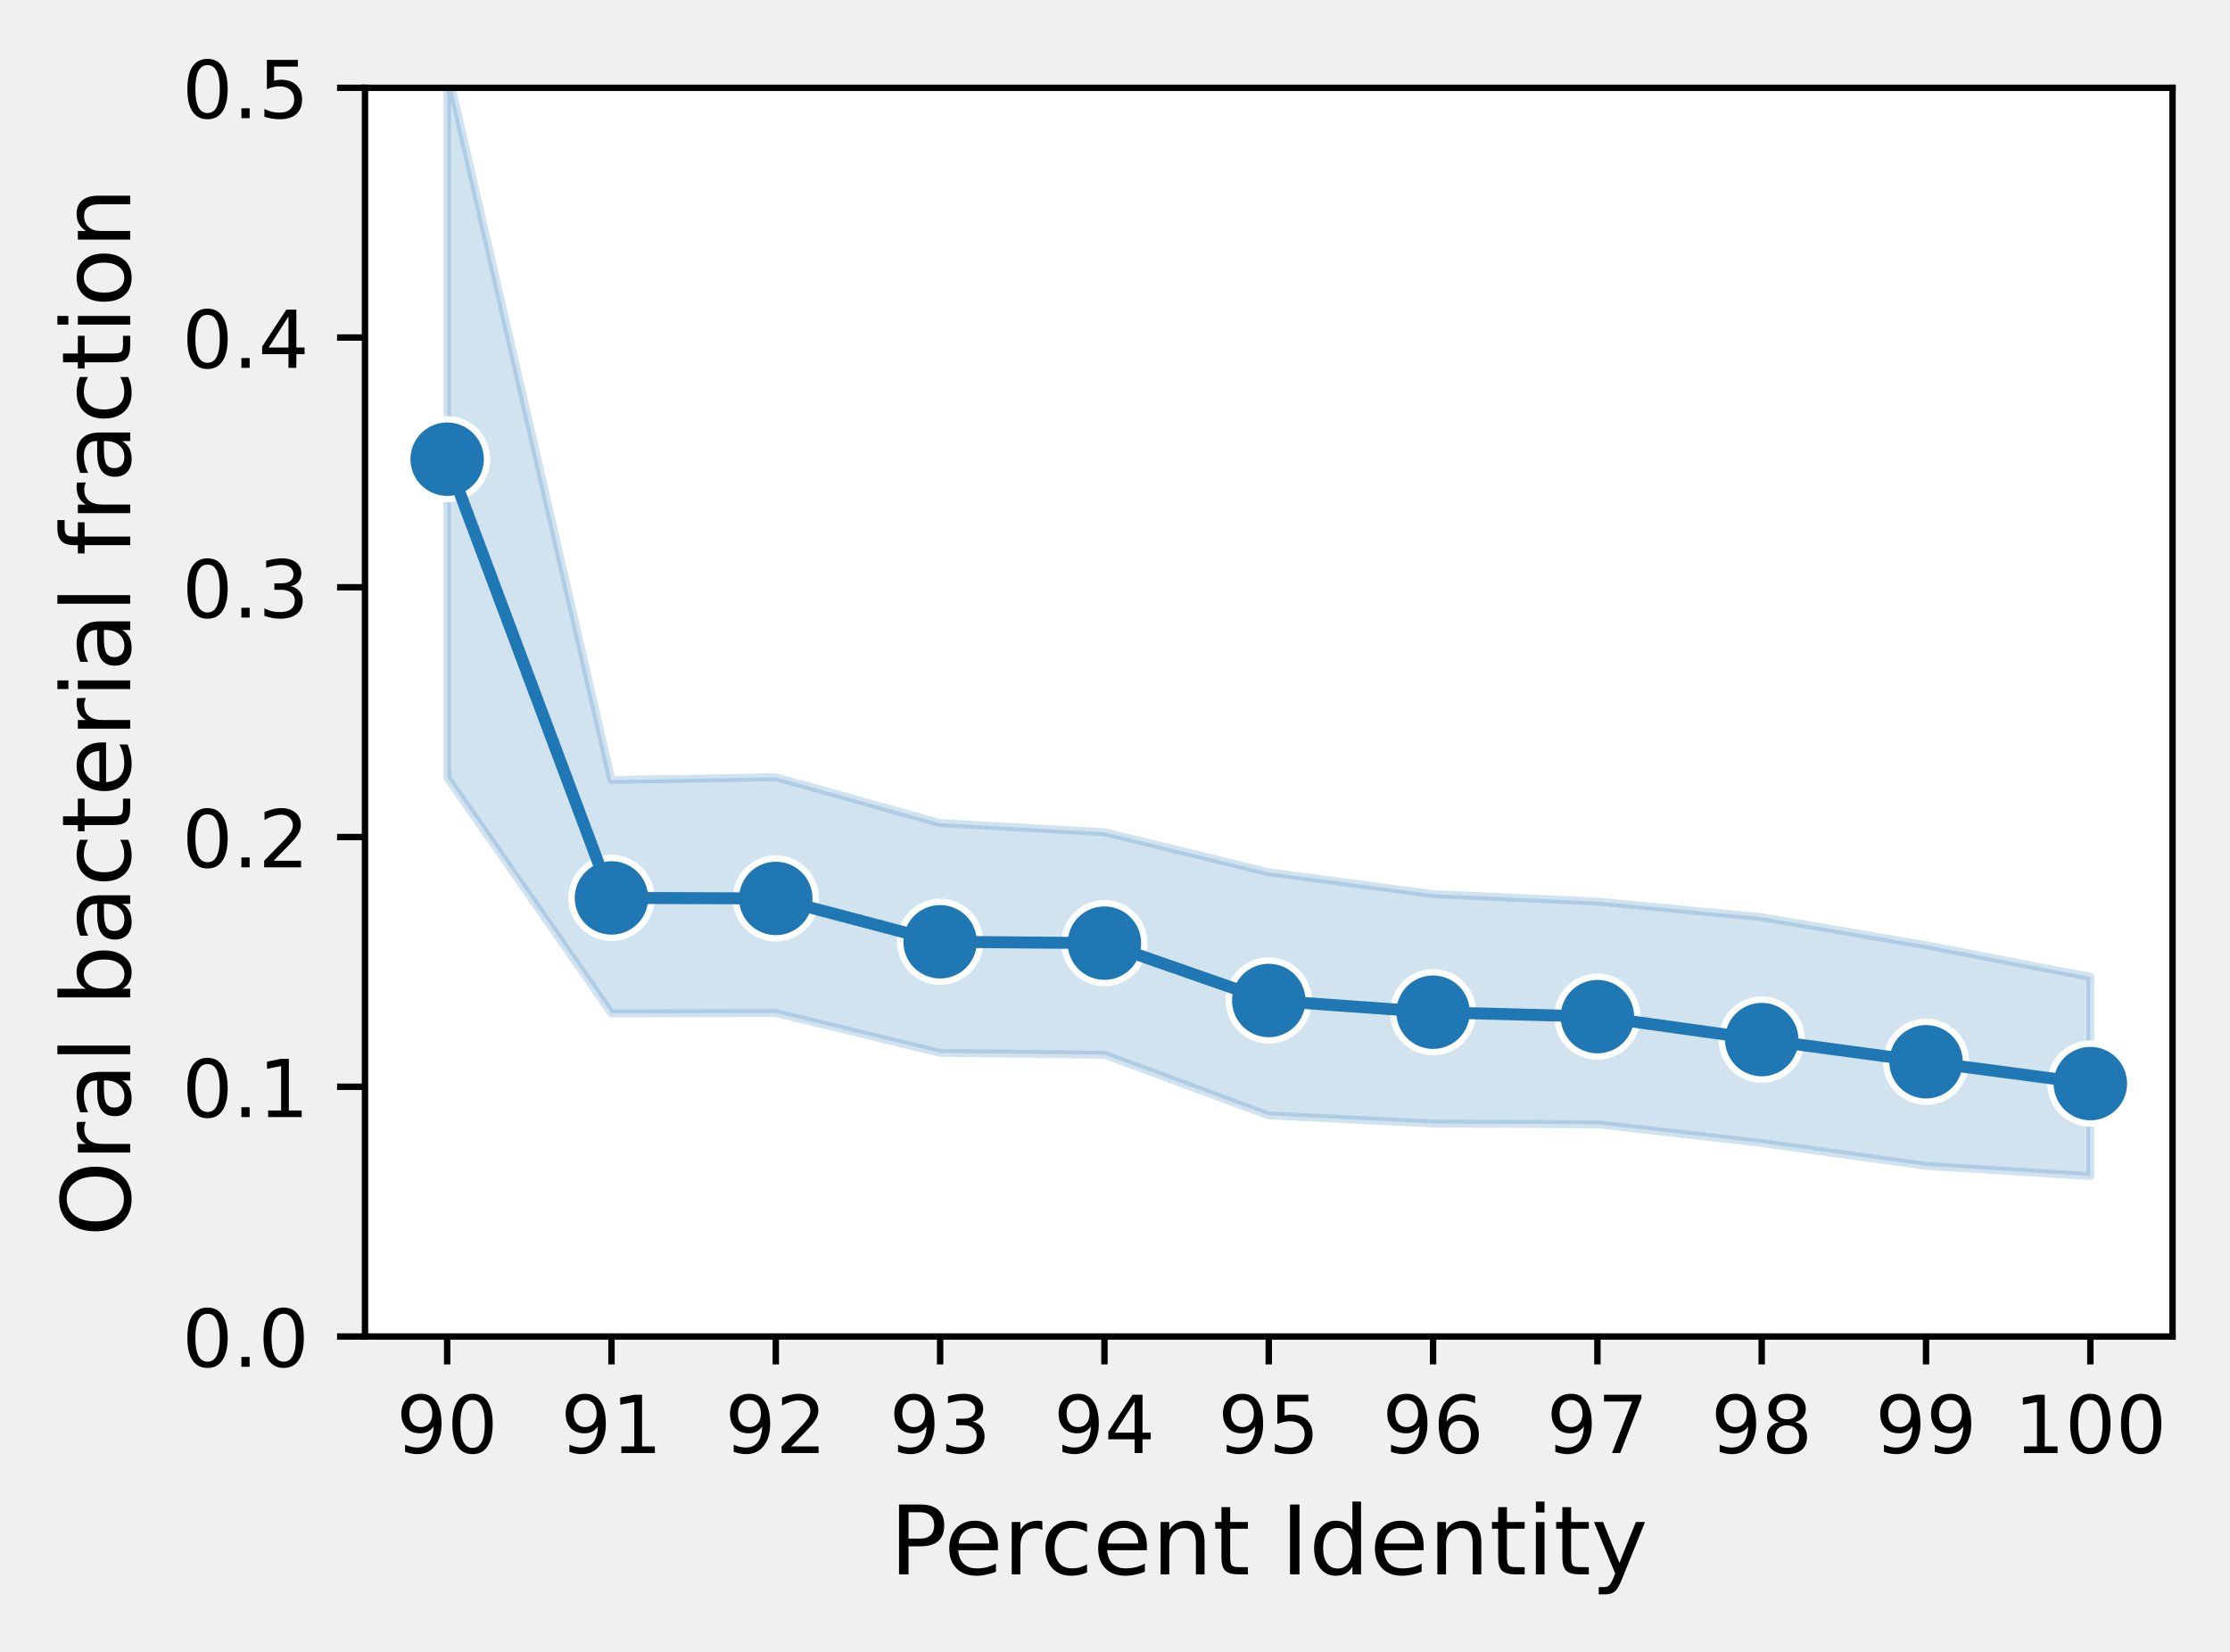
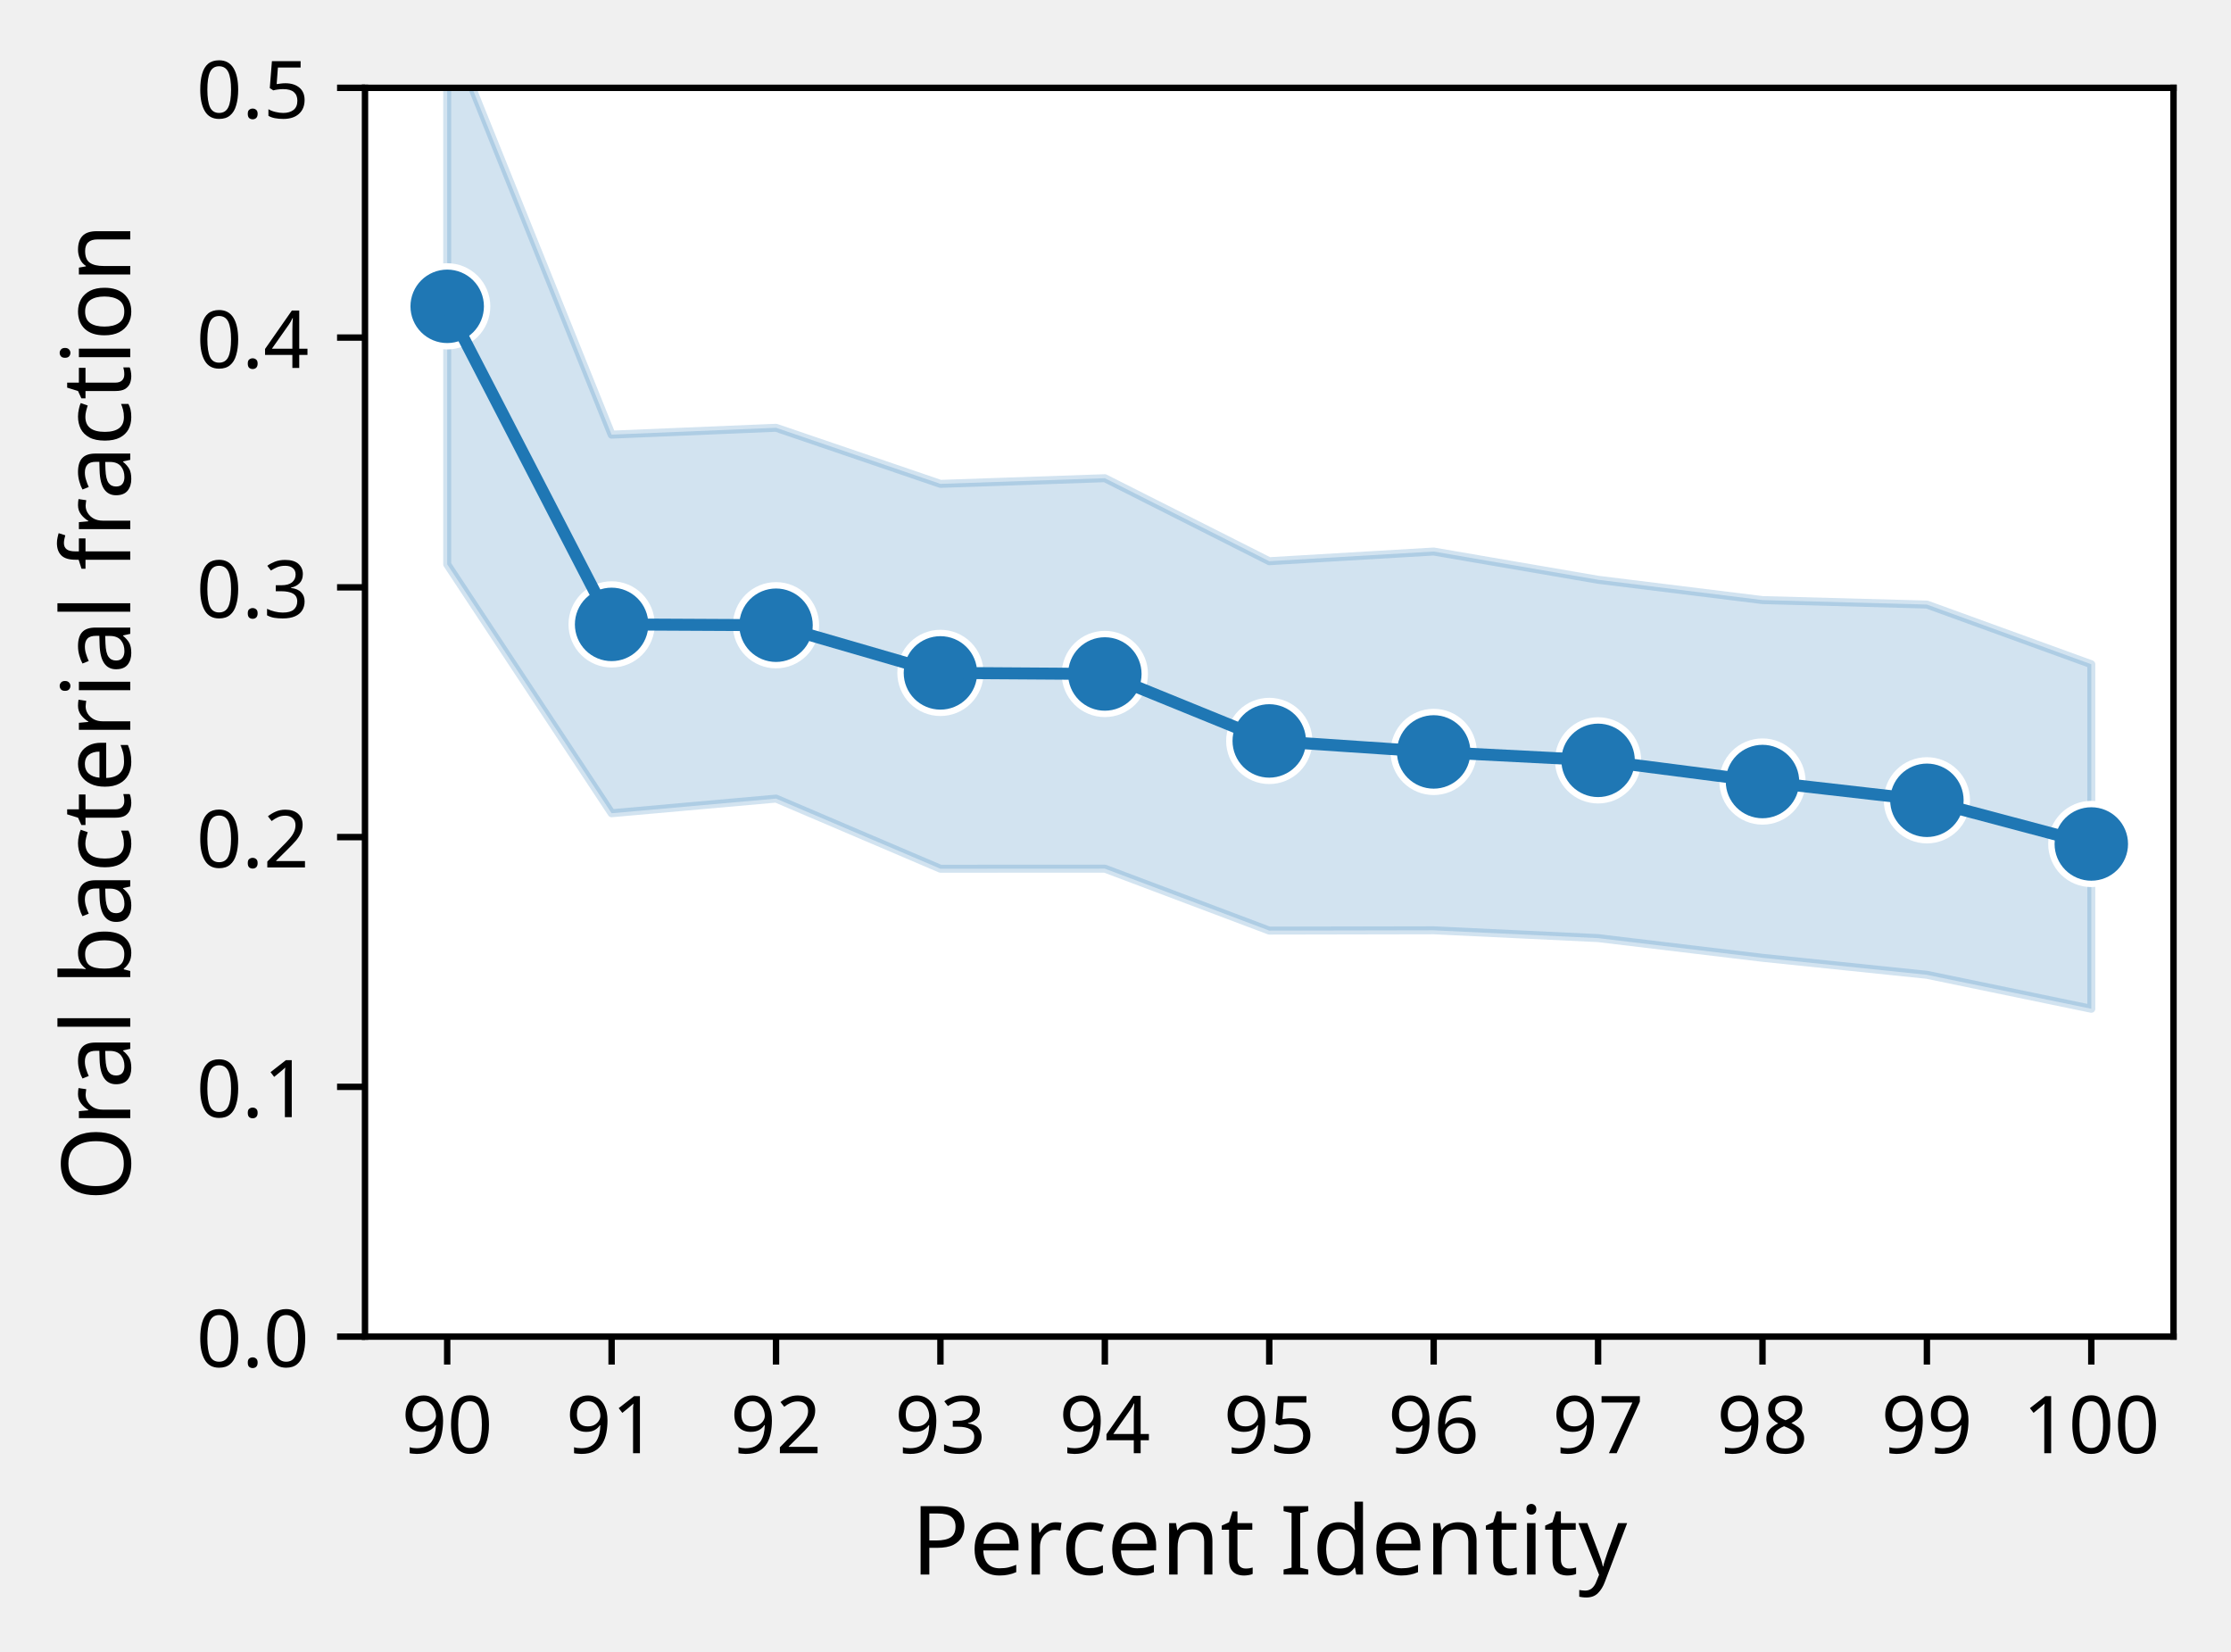
- <svg xmlns="http://www.w3.org/2000/svg" xmlns:xlink="http://www.w3.org/1999/xlink" height="206.891pt" version="1.1" viewBox="0 0 279.317 206.891" width="279.317pt">
+ <svg xmlns="http://www.w3.org/2000/svg" xmlns:xlink="http://www.w3.org/1999/xlink" width="279.442pt" height="206.891pt" viewBox="0 0 279.442 206.891" version="1.1">
  <defs>
-     <style type="text/css">*{stroke-linecap:butt;stroke-linejoin:round;}</style>
+     <style type="text/css">*{stroke-linejoin: round; stroke-linecap: butt}</style>
  </defs>
  <g id="figure_1">
    <g id="patch_1">
-       <path d="M 0 206.891  L 279.317 206.891  L 279.317 0  L 0 0  z " style="fill:none;" />
+       <path d="M 0 206.891  L 279.442 206.891  L 279.442 0  L 0 0  L 0 206.891  z " style="fill: none" />
    </g>
    <g id="axes_1">
      <g id="patch_2">
-         <path d="M 45.717 167.399  L 272.117 167.399  L 272.117 10.999  L 45.717 10.999  z " style="fill:#ffffff;" />
+         <path d="M 45.717 167.399  L 272.242 167.399  L 272.242 10.999  L 45.717 10.999  z " style="fill: #ffffff" />
      </g>
      <g id="PolyCollection_1">
        <defs>
-           <path d="M 56.008 -198.399  L 56.008 -109.517  L 76.59 -79.965  L 97.171 -80.007  L 117.753 -75.017  L 138.335 -74.787  L 158.917 -67.182  L 179.499 -66.164  L 200.081 -66.074  L 220.662 -63.721  L 241.244 -60.863  L 261.826 -59.582  L 261.826 -84.527  L 261.826 -84.527  L 241.244 -88.5  L 220.662 -92.013  L 200.081 -93.967  L 179.499 -94.898  L 158.917 -97.63  L 138.335 -102.652  L 117.753 -103.792  L 97.171 -109.54  L 76.59 -109.184  L 56.008 -198.399  z " id="m572389ac5e" style="stroke:#1f77b4;stroke-opacity:0.2;" />
+           <path id="m47734a6076" d="M 56.013 -203.664  L 56.013 -136.214  L 76.607 -105.039  L 97.2 -106.874  L 117.793 -98.088  L 138.386 -98.099  L 158.979 -90.341  L 179.573 -90.38  L 200.166 -89.401  L 220.759 -86.934  L 241.352 -84.806  L 261.945 -80.549  L 261.945 -123.698  L 261.945 -123.698  L 241.352 -131.175  L 220.759 -131.736  L 200.166 -134.279  L 179.573 -137.817  L 158.979 -136.604  L 138.386 -147.001  L 117.793 -146.29  L 97.2 -153.316  L 76.607 -152.456  L 56.013 -203.664  z " style="stroke: #1f77b4; stroke-opacity: 0.2" />
        </defs>
-         <g clip-path="url(#p0bf266395c)">
-           <use style="fill:#1f77b4;fill-opacity:0.2;stroke:#1f77b4;stroke-opacity:0.2;" x="0" xlink:href="#m572389ac5e" y="206.891" />
+         <g clip-path="url(#p29b7acedc8)">
+           <use xlink:href="#m47734a6076" x="0" y="206.891" style="fill: #1f77b4; fill-opacity: 0.2; stroke: #1f77b4; stroke-opacity: 0.2" />
        </g>
      </g>
      <g id="PathCollection_1">
        <defs>
-           <path d="M 0 5  C 1.326 5 2.598 4.473 3.536 3.536  C 4.473 2.598 5 1.326 5 0  C 5 -1.326 4.473 -2.598 3.536 -3.536  C 2.598 -4.473 1.326 -5 0 -5  C -1.326 -5 -2.598 -4.473 -3.536 -3.536  C -4.473 -2.598 -5 -1.326 -5 0  C -5 1.326 -4.473 2.598 -3.536 3.536  C -2.598 4.473 -1.326 5 0 5  z " id="m7dba643c91" style="stroke:#ffffff;stroke-width:0.8;" />
+           <path id="m2f03d29649" d="M 0 5  C 1.326 5 2.598 4.473 3.536 3.536  C 4.473 2.598 5 1.326 5 0  C 5 -1.326 4.473 -2.598 3.536 -3.536  C 2.598 -4.473 1.326 -5 0 -5  C -1.326 -5 -2.598 -4.473 -3.536 -3.536  C -4.473 -2.598 -5 -1.326 -5 0  C -5 1.326 -4.473 2.598 -3.536 3.536  C -2.598 4.473 -1.326 5 0 5  z " style="stroke: #ffffff; stroke-width: 0.8" />
        </defs>
-         <g clip-path="url(#p0bf266395c)">
-           <use style="fill:#1f77b4;stroke:#ffffff;stroke-width:0.8;" x="56.008" xlink:href="#m7dba643c91" y="57.514" />
-           <use style="fill:#1f77b4;stroke:#ffffff;stroke-width:0.8;" x="76.59" xlink:href="#m7dba643c91" y="112.466" />
-           <use style="fill:#1f77b4;stroke:#ffffff;stroke-width:0.8;" x="97.171" xlink:href="#m7dba643c91" y="112.531" />
-           <use style="fill:#1f77b4;stroke:#ffffff;stroke-width:0.8;" x="117.753" xlink:href="#m7dba643c91" y="117.961" />
-           <use style="fill:#1f77b4;stroke:#ffffff;stroke-width:0.8;" x="138.335" xlink:href="#m7dba643c91" y="118.13" />
-           <use style="fill:#1f77b4;stroke:#ffffff;stroke-width:0.8;" x="158.917" xlink:href="#m7dba643c91" y="125.316" />
-           <use style="fill:#1f77b4;stroke:#ffffff;stroke-width:0.8;" x="179.499" xlink:href="#m7dba643c91" y="126.782" />
-           <use style="fill:#1f77b4;stroke:#ffffff;stroke-width:0.8;" x="200.081" xlink:href="#m7dba643c91" y="127.336" />
-           <use style="fill:#1f77b4;stroke:#ffffff;stroke-width:0.8;" x="220.662" xlink:href="#m7dba643c91" y="130.213" />
-           <use style="fill:#1f77b4;stroke:#ffffff;stroke-width:0.8;" x="241.244" xlink:href="#m7dba643c91" y="132.99" />
-           <use style="fill:#1f77b4;stroke:#ffffff;stroke-width:0.8;" x="261.826" xlink:href="#m7dba643c91" y="135.721" />
+         <g clip-path="url(#p29b7acedc8)">
+           <use xlink:href="#m2f03d29649" x="56.013" y="38.365" style="fill: #1f77b4; stroke: #ffffff; stroke-width: 0.8" />
+           <use xlink:href="#m2f03d29649" x="76.607" y="78.2" style="fill: #1f77b4; stroke: #ffffff; stroke-width: 0.8" />
+           <use xlink:href="#m2f03d29649" x="97.2" y="78.304" style="fill: #1f77b4; stroke: #ffffff; stroke-width: 0.8" />
+           <use xlink:href="#m2f03d29649" x="117.793" y="84.275" style="fill: #1f77b4; stroke: #ffffff; stroke-width: 0.8" />
+           <use xlink:href="#m2f03d29649" x="138.386" y="84.409" style="fill: #1f77b4; stroke: #ffffff; stroke-width: 0.8" />
+           <use xlink:href="#m2f03d29649" x="158.979" y="92.795" style="fill: #1f77b4; stroke: #ffffff; stroke-width: 0.8" />
+           <use xlink:href="#m2f03d29649" x="179.573" y="94.173" style="fill: #1f77b4; stroke: #ffffff; stroke-width: 0.8" />
+           <use xlink:href="#m2f03d29649" x="200.166" y="95.228" style="fill: #1f77b4; stroke: #ffffff; stroke-width: 0.8" />
+           <use xlink:href="#m2f03d29649" x="220.759" y="97.88" style="fill: #1f77b4; stroke: #ffffff; stroke-width: 0.8" />
+           <use xlink:href="#m2f03d29649" x="241.352" y="100.231" style="fill: #1f77b4; stroke: #ffffff; stroke-width: 0.8" />
+           <use xlink:href="#m2f03d29649" x="261.945" y="105.701" style="fill: #1f77b4; stroke: #ffffff; stroke-width: 0.8" />
        </g>
      </g>
      <g id="matplotlib.axis_1">
        <g id="xtick_1">
          <g id="line2d_1">
            <defs>
-               <path d="M 0 0  L 0 3.5  " id="m4b182b4787" style="stroke:#000000;stroke-width:0.8;" />
+               <path id="m6314274cd6" d="M 0 0  L 0 3.5  " style="stroke: #000000; stroke-width: 0.8" />
            </defs>
            <g>
-               <use style="stroke:#000000;stroke-width:0.8;" x="56.008" xlink:href="#m4b182b4787" y="167.399" />
+               <use xlink:href="#m6314274cd6" x="56.013" y="167.399" style="stroke: #000000; stroke-width: 0.8" />
            </g>
          </g>
          <g id="text_1">
-             <text style="font-family:DejaVu Sans;font-size:10px;font-stretch:normal;font-style:normal;font-weight:normal;text-anchor:middle;" transform="rotate(-0, 56.00778, 181.9977)" x="56.008" y="181.998">90</text>
+             <text style="font: 10px 'sans-serif'; text-anchor: middle" x="56.013" y="181.998" transform="rotate(-0, 56.01347, 181.9977)">90</text>
          </g>
        </g>
        <g id="xtick_2">
          <g id="line2d_2">
            <g>
-               <use style="stroke:#000000;stroke-width:0.8;" x="76.59" xlink:href="#m4b182b4787" y="167.399" />
+               <use xlink:href="#m6314274cd6" x="76.607" y="167.399" style="stroke: #000000; stroke-width: 0.8" />
            </g>
          </g>
          <g id="text_2">
-             <text style="font-family:DejaVu Sans;font-size:10px;font-stretch:normal;font-style:normal;font-weight:normal;text-anchor:middle;" transform="rotate(-0, 76.5896, 181.9977)" x="76.59" y="181.998">91</text>
+             <text style="font: 10px 'sans-serif'; text-anchor: middle" x="76.607" y="181.998" transform="rotate(-0, 76.60665, 181.9977)">91</text>
          </g>
        </g>
        <g id="xtick_3">
          <g id="line2d_3">
            <g>
-               <use style="stroke:#000000;stroke-width:0.8;" x="97.171" xlink:href="#m4b182b4787" y="167.399" />
+               <use xlink:href="#m6314274cd6" x="97.2" y="167.399" style="stroke: #000000; stroke-width: 0.8" />
            </g>
          </g>
          <g id="text_3">
-             <text style="font-family:DejaVu Sans;font-size:10px;font-stretch:normal;font-style:normal;font-weight:normal;text-anchor:middle;" transform="rotate(-0, 97.17142, 181.9977)" x="97.171" y="181.998">92</text>
+             <text style="font: 10px 'sans-serif'; text-anchor: middle" x="97.2" y="181.998" transform="rotate(-0, 97.19983, 181.9977)">92</text>
          </g>
        </g>
        <g id="xtick_4">
          <g id="line2d_4">
            <g>
-               <use style="stroke:#000000;stroke-width:0.8;" x="117.753" xlink:href="#m4b182b4787" y="167.399" />
+               <use xlink:href="#m6314274cd6" x="117.793" y="167.399" style="stroke: #000000; stroke-width: 0.8" />
            </g>
          </g>
          <g id="text_4">
-             <text style="font-family:DejaVu Sans;font-size:10px;font-stretch:normal;font-style:normal;font-weight:normal;text-anchor:middle;" transform="rotate(-0, 117.7532, 181.9977)" x="117.753" y="181.998">93</text>
+             <text style="font: 10px 'sans-serif'; text-anchor: middle" x="117.793" y="181.998" transform="rotate(-0, 117.793, 181.9977)">93</text>
          </g>
        </g>
        <g id="xtick_5">
          <g id="line2d_5">
            <g>
-               <use style="stroke:#000000;stroke-width:0.8;" x="138.335" xlink:href="#m4b182b4787" y="167.399" />
+               <use xlink:href="#m6314274cd6" x="138.386" y="167.399" style="stroke: #000000; stroke-width: 0.8" />
            </g>
          </g>
          <g id="text_5">
-             <text style="font-family:DejaVu Sans;font-size:10px;font-stretch:normal;font-style:normal;font-weight:normal;text-anchor:middle;" transform="rotate(-0, 138.3351, 181.9977)" x="138.335" y="181.998">94</text>
+             <text style="font: 10px 'sans-serif'; text-anchor: middle" x="138.386" y="181.998" transform="rotate(-0, 138.3862, 181.9977)">94</text>
          </g>
        </g>
        <g id="xtick_6">
          <g id="line2d_6">
            <g>
-               <use style="stroke:#000000;stroke-width:0.8;" x="158.917" xlink:href="#m4b182b4787" y="167.399" />
+               <use xlink:href="#m6314274cd6" x="158.979" y="167.399" style="stroke: #000000; stroke-width: 0.8" />
            </g>
          </g>
          <g id="text_6">
-             <text style="font-family:DejaVu Sans;font-size:10px;font-stretch:normal;font-style:normal;font-weight:normal;text-anchor:middle;" transform="rotate(-0, 158.9169, 181.9977)" x="158.917" y="181.998">95</text>
+             <text style="font: 10px 'sans-serif'; text-anchor: middle" x="158.979" y="181.998" transform="rotate(-0, 158.9794, 181.9977)">95</text>
          </g>
        </g>
        <g id="xtick_7">
          <g id="line2d_7">
            <g>
-               <use style="stroke:#000000;stroke-width:0.8;" x="179.499" xlink:href="#m4b182b4787" y="167.399" />
+               <use xlink:href="#m6314274cd6" x="179.573" y="167.399" style="stroke: #000000; stroke-width: 0.8" />
            </g>
          </g>
          <g id="text_7">
-             <text style="font-family:DejaVu Sans;font-size:10px;font-stretch:normal;font-style:normal;font-weight:normal;text-anchor:middle;" transform="rotate(-0, 179.4987, 181.9977)" x="179.499" y="181.998">96</text>
+             <text style="font: 10px 'sans-serif'; text-anchor: middle" x="179.573" y="181.998" transform="rotate(-0, 179.5726, 181.9977)">96</text>
          </g>
        </g>
        <g id="xtick_8">
          <g id="line2d_8">
            <g>
-               <use style="stroke:#000000;stroke-width:0.8;" x="200.081" xlink:href="#m4b182b4787" y="167.399" />
+               <use xlink:href="#m6314274cd6" x="200.166" y="167.399" style="stroke: #000000; stroke-width: 0.8" />
            </g>
          </g>
          <g id="text_8">
-             <text style="font-family:DejaVu Sans;font-size:10px;font-stretch:normal;font-style:normal;font-weight:normal;text-anchor:middle;" transform="rotate(-0, 200.0805, 181.9977)" x="200.081" y="181.998">97</text>
+             <text style="font: 10px 'sans-serif'; text-anchor: middle" x="200.166" y="181.998" transform="rotate(-0, 200.1657, 181.9977)">97</text>
          </g>
        </g>
        <g id="xtick_9">
          <g id="line2d_9">
            <g>
-               <use style="stroke:#000000;stroke-width:0.8;" x="220.662" xlink:href="#m4b182b4787" y="167.399" />
+               <use xlink:href="#m6314274cd6" x="220.759" y="167.399" style="stroke: #000000; stroke-width: 0.8" />
            </g>
          </g>
          <g id="text_9">
-             <text style="font-family:DejaVu Sans;font-size:10px;font-stretch:normal;font-style:normal;font-weight:normal;text-anchor:middle;" transform="rotate(-0, 220.6623, 181.9977)" x="220.662" y="181.998">98</text>
+             <text style="font: 10px 'sans-serif'; text-anchor: middle" x="220.759" y="181.998" transform="rotate(-0, 220.7589, 181.9977)">98</text>
          </g>
        </g>
        <g id="xtick_10">
          <g id="line2d_10">
            <g>
-               <use style="stroke:#000000;stroke-width:0.8;" x="241.244" xlink:href="#m4b182b4787" y="167.399" />
+               <use xlink:href="#m6314274cd6" x="241.352" y="167.399" style="stroke: #000000; stroke-width: 0.8" />
            </g>
          </g>
          <g id="text_10">
-             <text style="font-family:DejaVu Sans;font-size:10px;font-stretch:normal;font-style:normal;font-weight:normal;text-anchor:middle;" transform="rotate(-0, 241.2441, 181.9977)" x="241.244" y="181.998">99</text>
+             <text style="font: 10px 'sans-serif'; text-anchor: middle" x="241.352" y="181.998" transform="rotate(-0, 241.3521, 181.9977)">99</text>
          </g>
        </g>
        <g id="xtick_11">
          <g id="line2d_11">
            <g>
-               <use style="stroke:#000000;stroke-width:0.8;" x="261.826" xlink:href="#m4b182b4787" y="167.399" />
+               <use xlink:href="#m6314274cd6" x="261.945" y="167.399" style="stroke: #000000; stroke-width: 0.8" />
            </g>
          </g>
          <g id="text_11">
-             <text style="font-family:DejaVu Sans;font-size:10px;font-stretch:normal;font-style:normal;font-weight:normal;text-anchor:middle;" transform="rotate(-0, 261.826, 181.9977)" x="261.826" y="181.998">100</text>
+             <text style="font: 10px 'sans-serif'; text-anchor: middle" x="261.945" y="181.998" transform="rotate(-0, 261.9453, 181.9977)">100</text>
          </g>
        </g>
        <g id="text_12">
-           <text style="font-family:DejaVu Sans;font-size:12px;font-stretch:normal;font-style:normal;font-weight:normal;text-anchor:middle;" transform="rotate(-0, 158.9169, 197.1955)" x="158.917" y="197.195">Percent Identity</text>
+           <text style="font: 12px 'sans-serif'; text-anchor: middle" x="158.979" y="197.195" transform="rotate(-0, 158.9794, 197.1955)">Percent Identity</text>
        </g>
      </g>
      <g id="matplotlib.axis_2">
        <g id="ytick_1">
          <g id="line2d_12">
            <defs>
-               <path d="M 0 0  L -3.5 0  " id="m9c91fda751" style="stroke:#000000;stroke-width:0.8;" />
+               <path id="m742bac360e" d="M 0 0  L -3.5 0  " style="stroke: #000000; stroke-width: 0.8" />
            </defs>
            <g>
-               <use style="stroke:#000000;stroke-width:0.8;" x="45.717" xlink:href="#m9c91fda751" y="167.399" />
+               <use xlink:href="#m742bac360e" x="45.717" y="167.399" style="stroke: #000000; stroke-width: 0.8" />
            </g>
          </g>
          <g id="text_13">
-             <text style="font-family:DejaVu Sans;font-size:10px;font-stretch:normal;font-style:normal;font-weight:normal;text-anchor:end;" transform="rotate(-0, 38.71688, 171.1984)" x="38.717" y="171.198">0.0</text>
+             <text style="font: 10px 'sans-serif'; text-anchor: end" x="38.717" y="171.198" transform="rotate(-0, 38.71688, 171.1984)">0.0</text>
          </g>
        </g>
        <g id="ytick_2">
          <g id="line2d_13">
            <g>
-               <use style="stroke:#000000;stroke-width:0.8;" x="45.717" xlink:href="#m9c91fda751" y="136.119" />
+               <use xlink:href="#m742bac360e" x="45.717" y="136.119" style="stroke: #000000; stroke-width: 0.8" />
            </g>
          </g>
          <g id="text_14">
-             <text style="font-family:DejaVu Sans;font-size:10px;font-stretch:normal;font-style:normal;font-weight:normal;text-anchor:end;" transform="rotate(-0, 38.71688, 139.9184)" x="38.717" y="139.918">0.1</text>
+             <text style="font: 10px 'sans-serif'; text-anchor: end" x="38.717" y="139.918" transform="rotate(-0, 38.71688, 139.9184)">0.1</text>
          </g>
        </g>
        <g id="ytick_3">
          <g id="line2d_14">
            <g>
-               <use style="stroke:#000000;stroke-width:0.8;" x="45.717" xlink:href="#m9c91fda751" y="104.839" />
+               <use xlink:href="#m742bac360e" x="45.717" y="104.839" style="stroke: #000000; stroke-width: 0.8" />
            </g>
          </g>
          <g id="text_15">
-             <text style="font-family:DejaVu Sans;font-size:10px;font-stretch:normal;font-style:normal;font-weight:normal;text-anchor:end;" transform="rotate(-0, 38.71688, 108.6384)" x="38.717" y="108.638">0.2</text>
+             <text style="font: 10px 'sans-serif'; text-anchor: end" x="38.717" y="108.638" transform="rotate(-0, 38.71688, 108.6384)">0.2</text>
          </g>
        </g>
        <g id="ytick_4">
          <g id="line2d_15">
            <g>
-               <use style="stroke:#000000;stroke-width:0.8;" x="45.717" xlink:href="#m9c91fda751" y="73.559" />
+               <use xlink:href="#m742bac360e" x="45.717" y="73.559" style="stroke: #000000; stroke-width: 0.8" />
            </g>
          </g>
          <g id="text_16">
-             <text style="font-family:DejaVu Sans;font-size:10px;font-stretch:normal;font-style:normal;font-weight:normal;text-anchor:end;" transform="rotate(-0, 38.71688, 77.35844)" x="38.717" y="77.358">0.3</text>
+             <text style="font: 10px 'sans-serif'; text-anchor: end" x="38.717" y="77.358" transform="rotate(-0, 38.71688, 77.35844)">0.3</text>
          </g>
        </g>
        <g id="ytick_5">
          <g id="line2d_16">
            <g>
-               <use style="stroke:#000000;stroke-width:0.8;" x="45.717" xlink:href="#m9c91fda751" y="42.279" />
+               <use xlink:href="#m742bac360e" x="45.717" y="42.279" style="stroke: #000000; stroke-width: 0.8" />
            </g>
          </g>
          <g id="text_17">
-             <text style="font-family:DejaVu Sans;font-size:10px;font-stretch:normal;font-style:normal;font-weight:normal;text-anchor:end;" transform="rotate(-0, 38.71688, 46.07844)" x="38.717" y="46.078">0.4</text>
+             <text style="font: 10px 'sans-serif'; text-anchor: end" x="38.717" y="46.078" transform="rotate(-0, 38.71688, 46.07844)">0.4</text>
          </g>
        </g>
        <g id="ytick_6">
          <g id="line2d_17">
            <g>
-               <use style="stroke:#000000;stroke-width:0.8;" x="45.717" xlink:href="#m9c91fda751" y="10.999" />
+               <use xlink:href="#m742bac360e" x="45.717" y="10.999" style="stroke: #000000; stroke-width: 0.8" />
            </g>
          </g>
          <g id="text_18">
-             <text style="font-family:DejaVu Sans;font-size:10px;font-stretch:normal;font-style:normal;font-weight:normal;text-anchor:end;" transform="rotate(-0, 38.71688, 14.79844)" x="38.717" y="14.798">0.5</text>
+             <text style="font: 10px 'sans-serif'; text-anchor: end" x="38.717" y="14.798" transform="rotate(-0, 38.71688, 14.79844)">0.5</text>
          </g>
        </g>
        <g id="text_19">
-           <text style="font-family:DejaVu Sans;font-size:12px;font-stretch:normal;font-style:normal;font-weight:normal;text-anchor:middle;" transform="rotate(-90, 16.31812, 89.19922)" x="16.318" y="89.199">Oral bacterial fraction</text>
+           <text style="font: 12px 'sans-serif'; text-anchor: middle" x="16.318" y="89.199" transform="rotate(-90, 16.31812, 89.19922)">Oral bacterial fraction</text>
        </g>
      </g>
      <g id="line2d_18">
-         <path clip-path="url(#p0bf266395c)" d="M 56.008 57.514  L 76.59 112.466  L 97.171 112.531  L 117.753 117.961  L 138.335 118.13  L 158.917 125.316  L 179.499 126.782  L 200.081 127.336  L 220.662 130.213  L 241.244 132.99  L 261.826 135.721  " style="fill:none;stroke:#1f77b4;stroke-linecap:square;stroke-width:1.5;" />
+         <path d="M 56.013 38.365  L 76.607 78.2  L 97.2 78.304  L 117.793 84.275  L 138.386 84.409  L 158.979 92.795  L 179.573 94.173  L 200.166 95.228  L 220.759 97.88  L 241.352 100.231  L 261.945 105.701  " clip-path="url(#p29b7acedc8)" style="fill: none; stroke: #1f77b4; stroke-width: 1.5; stroke-linecap: square" />
      </g>
      <g id="patch_3">
-         <path d="M 45.717 167.399  L 45.717 10.999  " style="fill:none;stroke:#000000;stroke-linecap:square;stroke-linejoin:miter;stroke-width:0.8;" />
+         <path d="M 45.717 167.399  L 45.717 10.999  " style="fill: none; stroke: #000000; stroke-width: 0.8; stroke-linejoin: miter; stroke-linecap: square" />
      </g>
      <g id="patch_4">
-         <path d="M 272.117 167.399  L 272.117 10.999  " style="fill:none;stroke:#000000;stroke-linecap:square;stroke-linejoin:miter;stroke-width:0.8;" />
+         <path d="M 272.242 167.399  L 272.242 10.999  " style="fill: none; stroke: #000000; stroke-width: 0.8; stroke-linejoin: miter; stroke-linecap: square" />
      </g>
      <g id="patch_5">
-         <path d="M 45.717 167.399  L 272.117 167.399  " style="fill:none;stroke:#000000;stroke-linecap:square;stroke-linejoin:miter;stroke-width:0.8;" />
+         <path d="M 45.717 167.399  L 272.242 167.399  " style="fill: none; stroke: #000000; stroke-width: 0.8; stroke-linejoin: miter; stroke-linecap: square" />
      </g>
      <g id="patch_6">
-         <path d="M 45.717 10.999  L 272.117 10.999  " style="fill:none;stroke:#000000;stroke-linecap:square;stroke-linejoin:miter;stroke-width:0.8;" />
+         <path d="M 45.717 10.999  L 272.242 10.999  " style="fill: none; stroke: #000000; stroke-width: 0.8; stroke-linejoin: miter; stroke-linecap: square" />
      </g>
    </g>
  </g>
  <defs>
-     <clipPath id="p0bf266395c">
-       <rect height="156.4" width="226.4" x="45.717" y="10.999" />
+     <clipPath id="p29b7acedc8">
+       <rect x="45.717" y="10.999" width="226.525" height="156.4" />
    </clipPath>
  </defs>
</svg>
